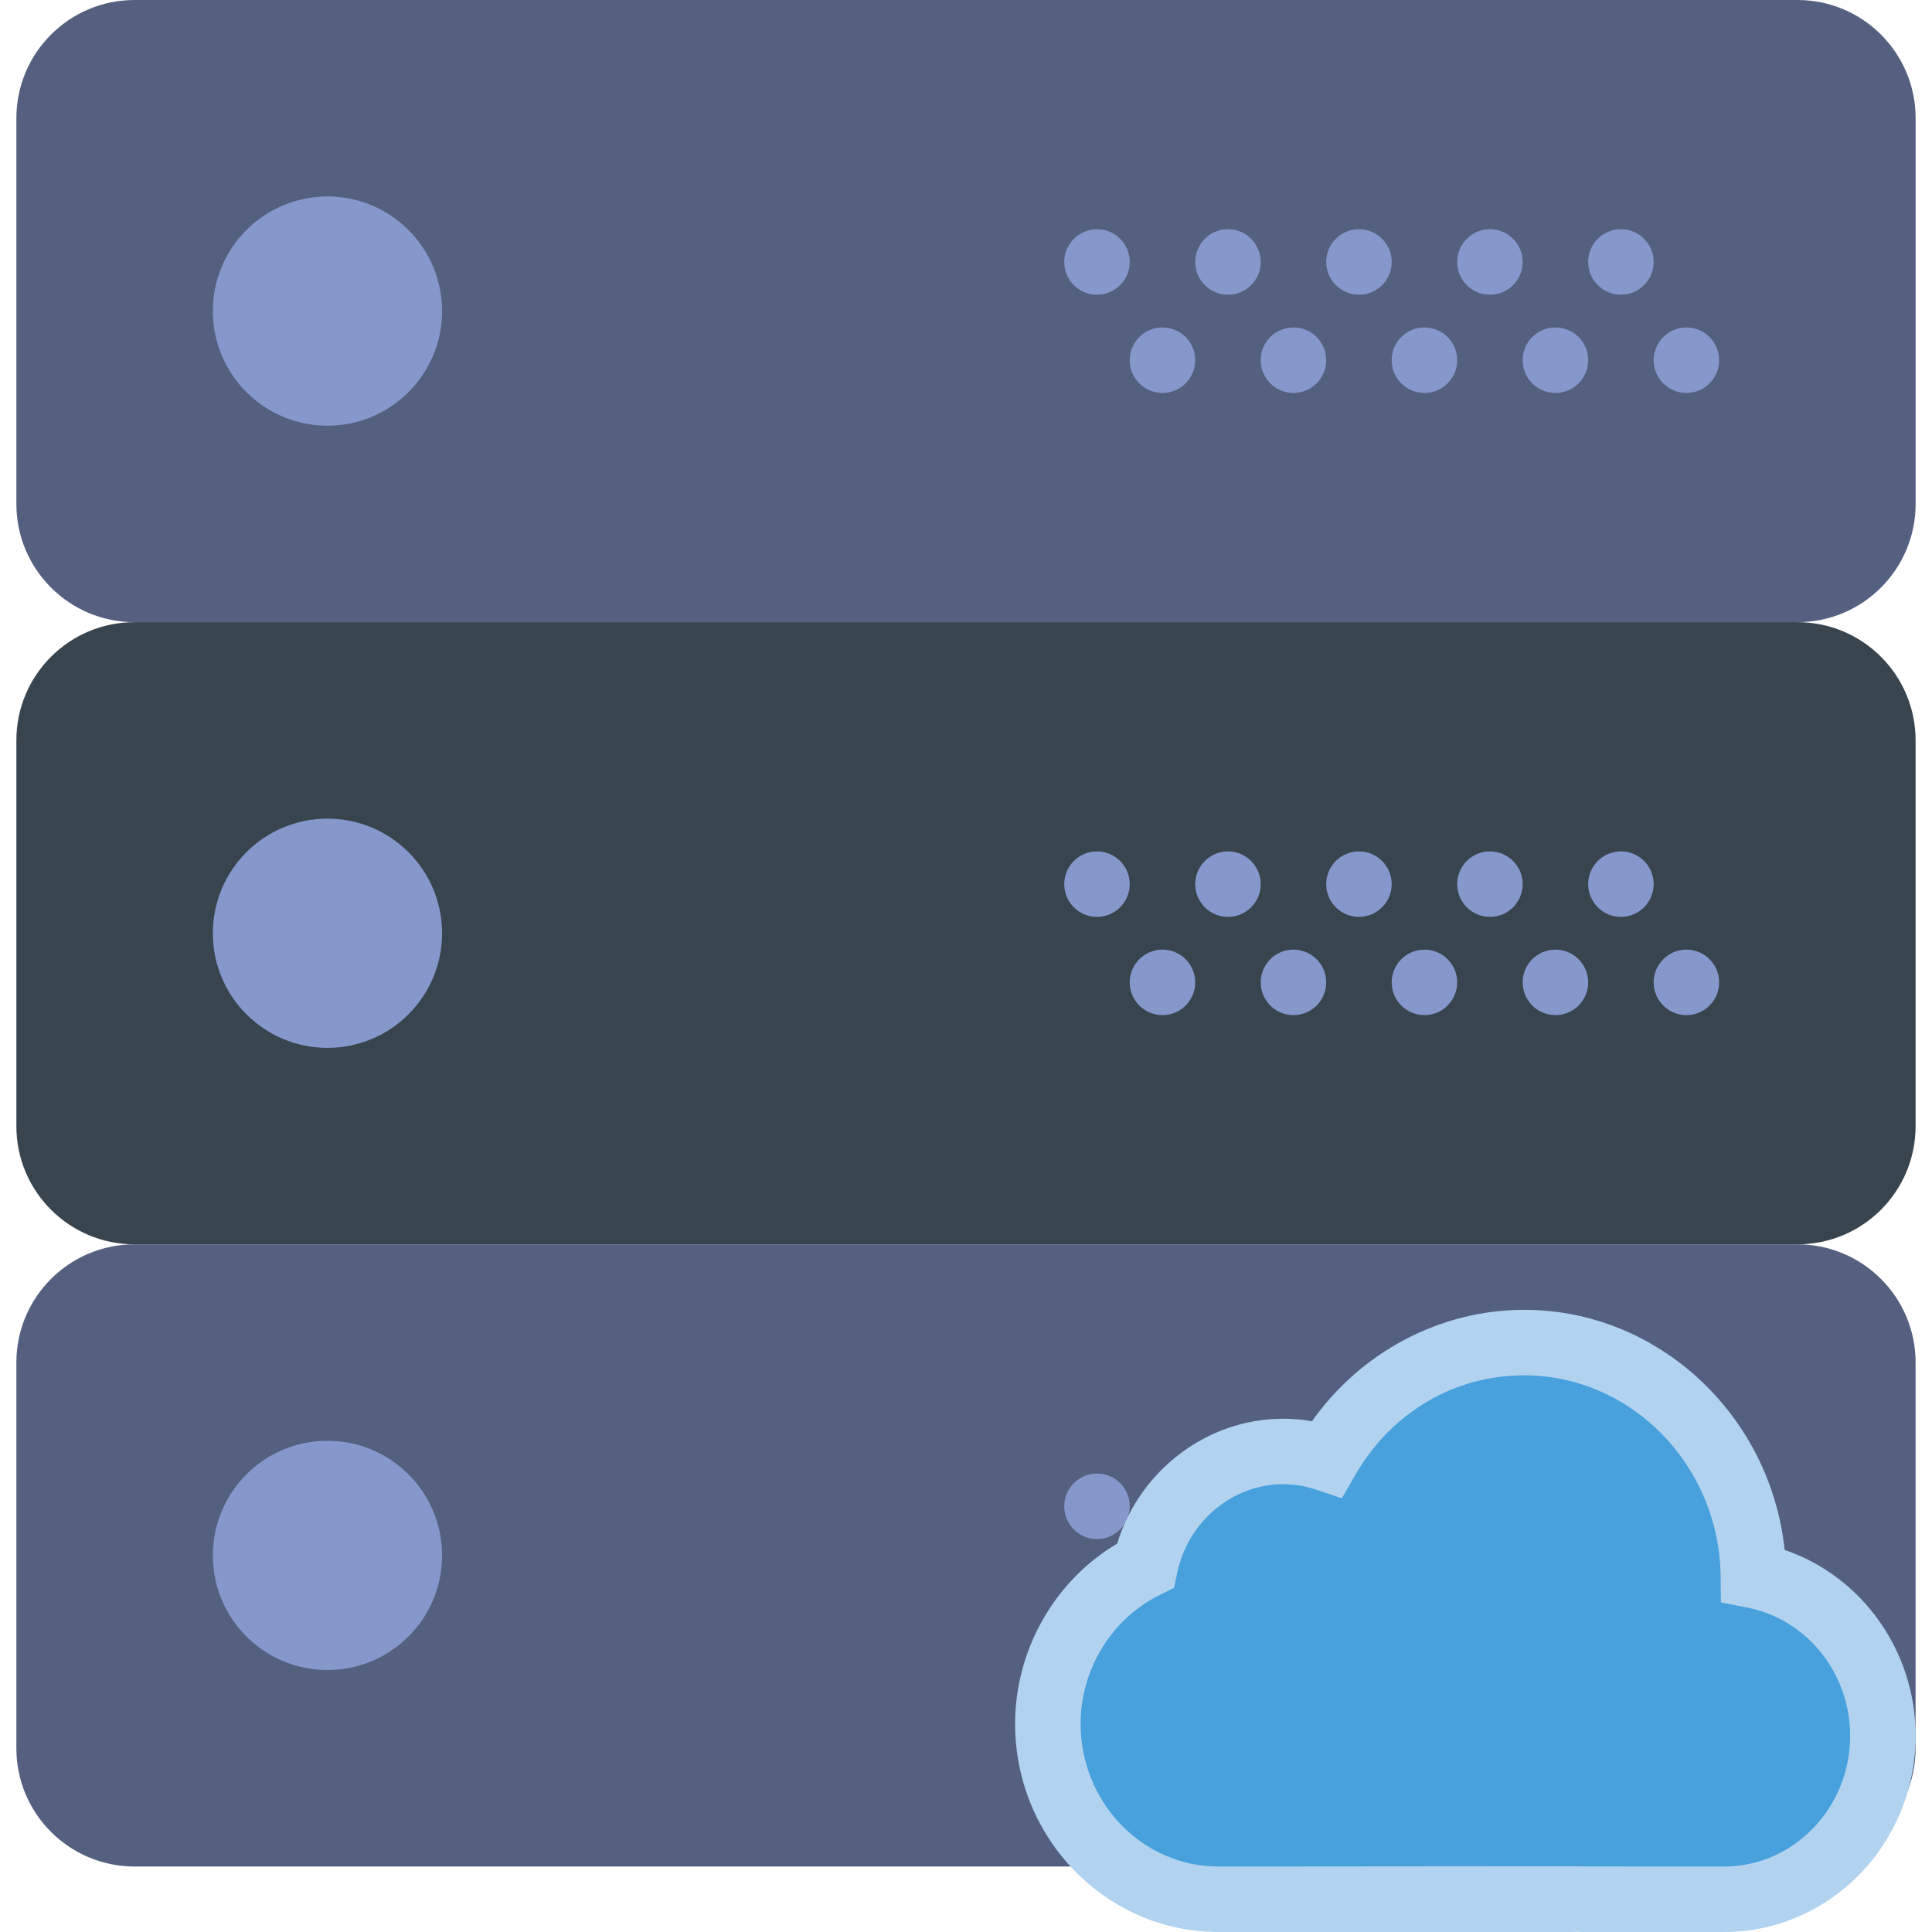
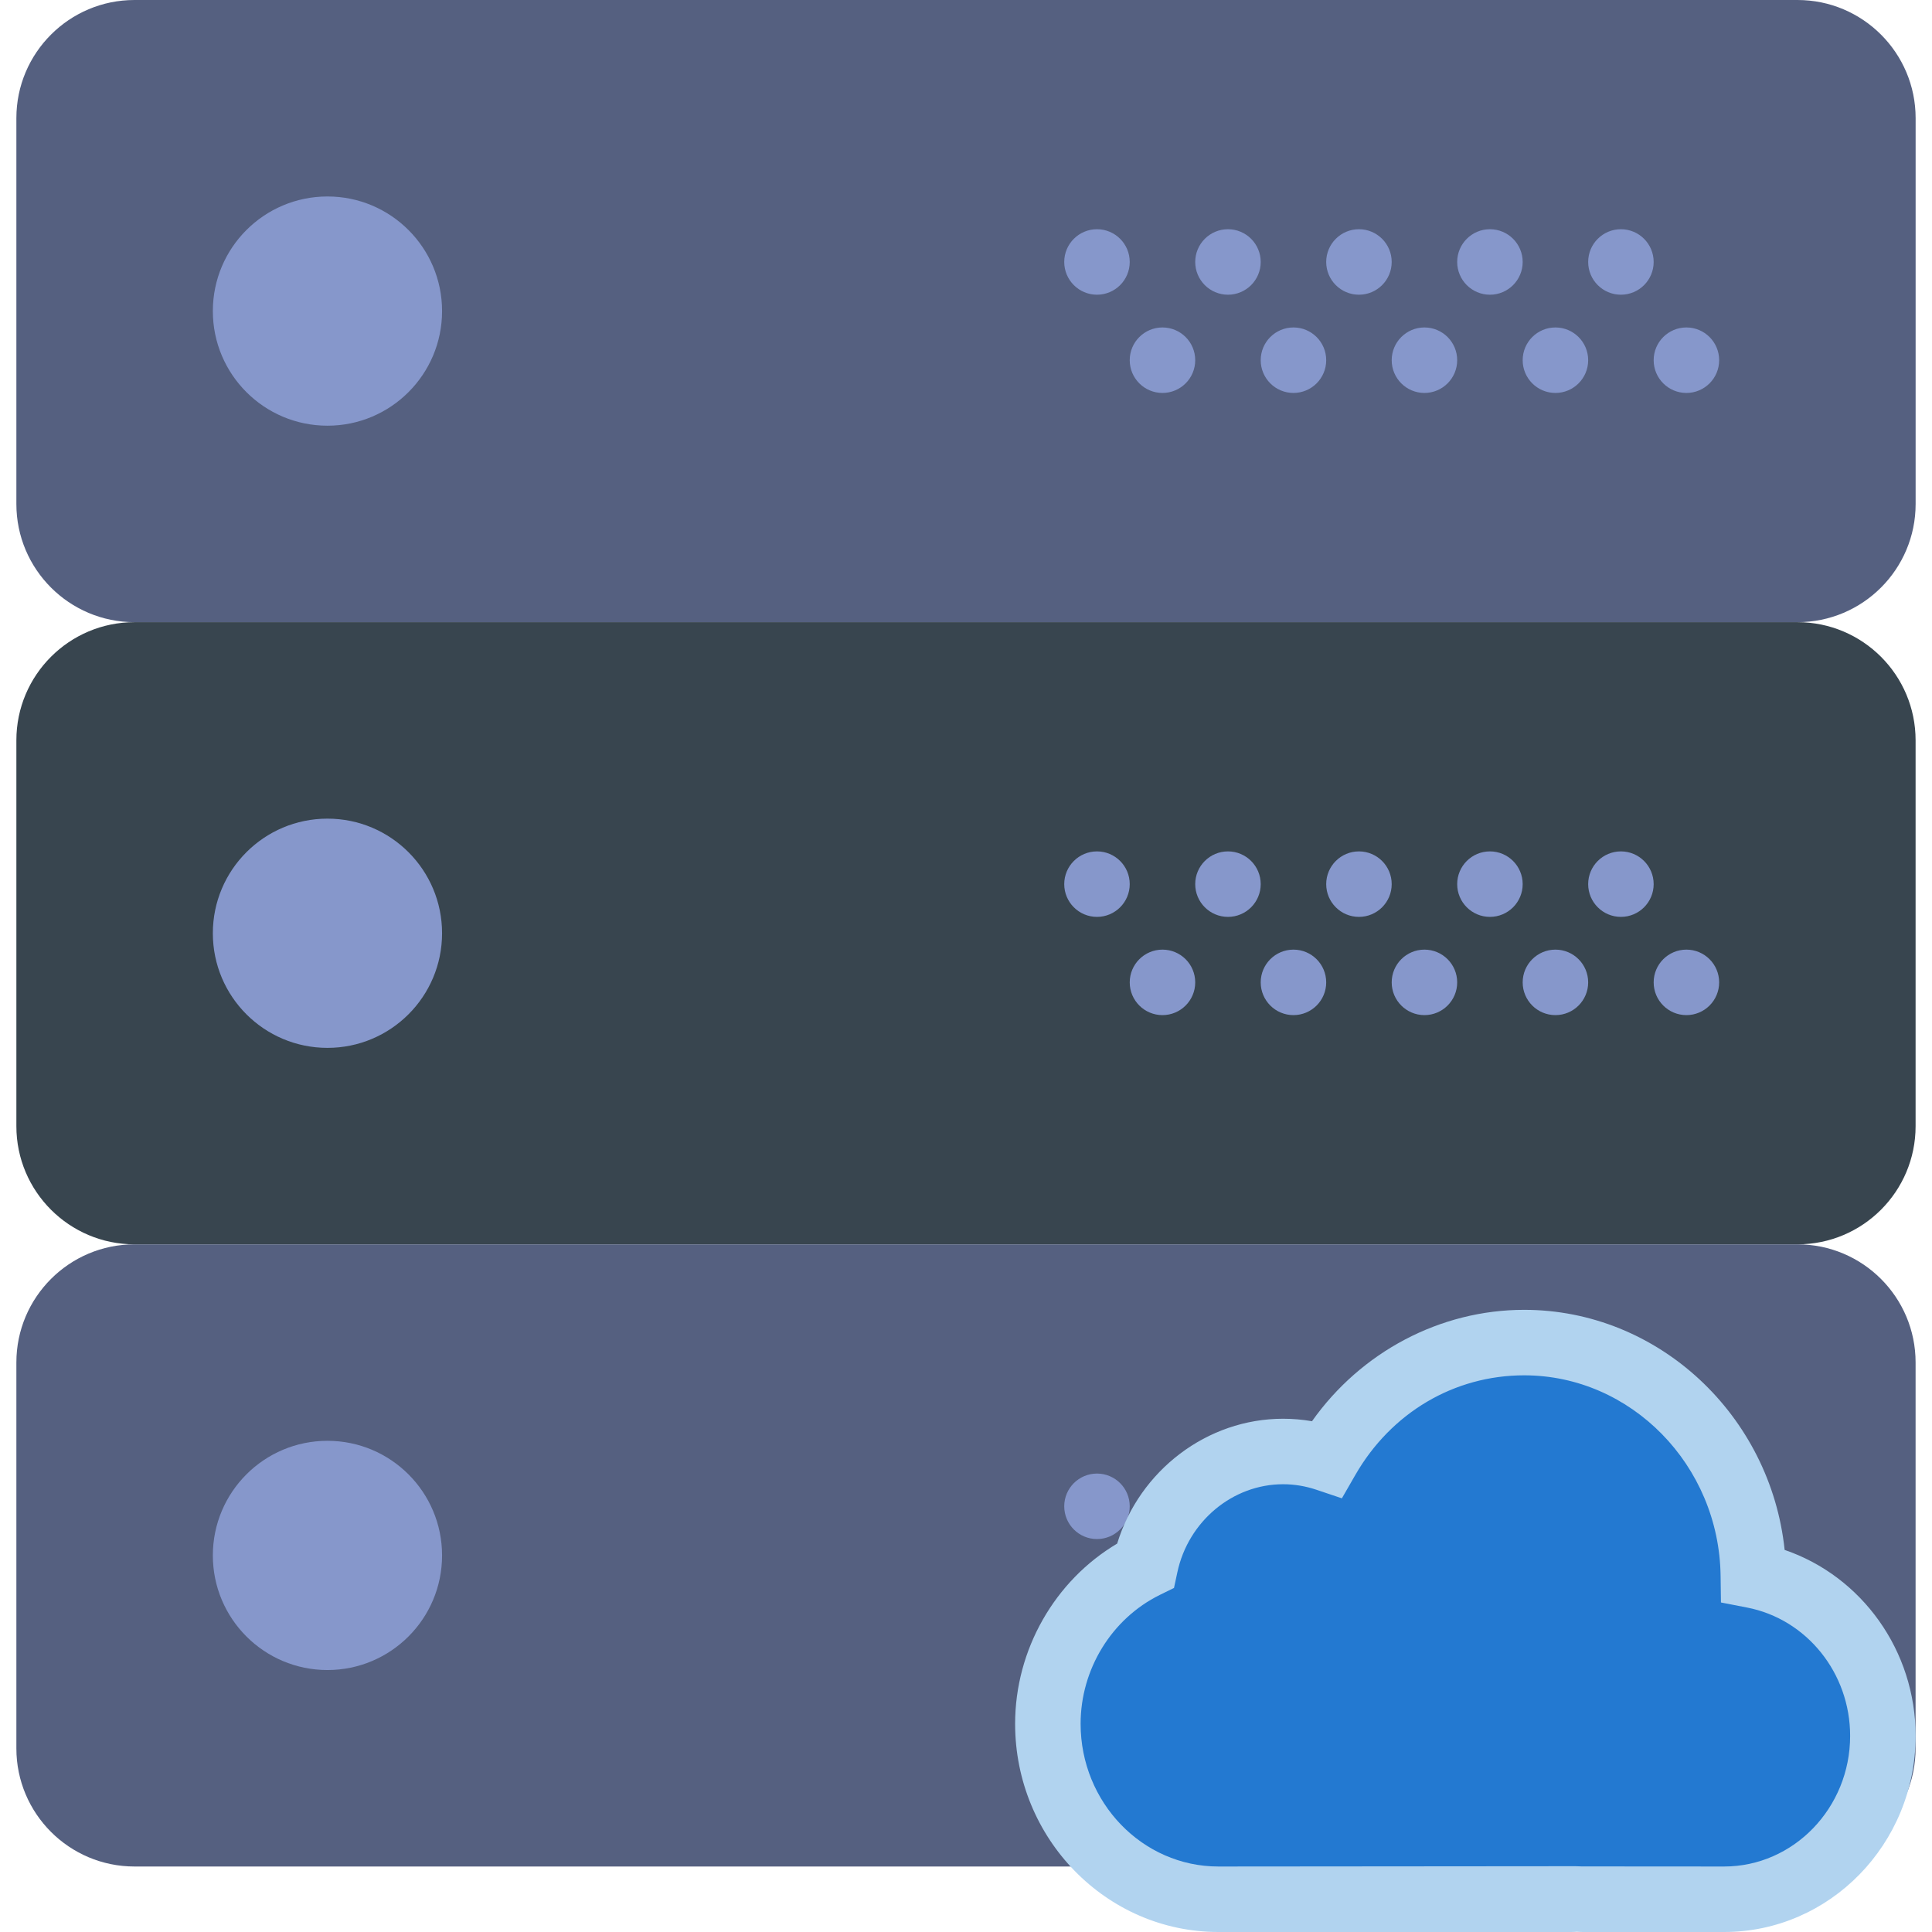
<svg xmlns="http://www.w3.org/2000/svg" version="1.1" id="Capa_1" x="0px" y="0px" viewBox="0 0 59 59" style="enable-background:new 0 0 59 59;" xml:space="preserve">
  <g>
    <g>
      <path style="fill:#556080;" d="M54.892,19H4.108C2.116,19,0.5,17.384,0.5,15.392V3.608C0.5,1.616,2.116,0,4.108,0h50.783    C56.884,0,58.5,1.616,58.5,3.608v11.783C58.5,17.384,56.884,19,54.892,19z" />
      <path style="fill:#38454F;" d="M54.892,38H4.108C2.116,38,0.5,36.384,0.5,34.392V22.608C0.5,20.616,2.116,19,4.108,19h50.783    c1.993,0,3.608,1.616,3.608,3.608v11.783C58.5,36.384,56.884,38,54.892,38z" />
      <path style="fill:#556080;" d="M54.892,57H4.108C2.116,57,0.5,55.384,0.5,53.392V41.608C0.5,39.616,2.116,38,4.108,38h50.783    c1.993,0,3.608,1.616,3.608,3.608v11.783C58.5,55.384,56.884,57,54.892,57z" />
      <circle style="fill:#8697CB;" cx="10" cy="9.5" r="3.5" />
      <circle style="fill:#8697CB;" cx="49.5" cy="8" r="1" />
      <circle style="fill:#8697CB;" cx="45.5" cy="8" r="1" />
      <circle style="fill:#8697CB;" cx="51.5" cy="11" r="1" />
      <circle style="fill:#8697CB;" cx="47.5" cy="11" r="1" />
      <circle style="fill:#8697CB;" cx="41.5" cy="8" r="1" />
      <circle style="fill:#8697CB;" cx="43.5" cy="11" r="1" />
      <circle style="fill:#8697CB;" cx="37.5" cy="8" r="1" />
      <circle style="fill:#8697CB;" cx="39.5" cy="11" r="1" />
      <circle style="fill:#8697CB;" cx="33.5" cy="8" r="1" />
      <circle style="fill:#8697CB;" cx="35.5" cy="11" r="1" />
      <circle style="fill:#8697CB;" cx="10" cy="28.5" r="3.5" />
      <circle style="fill:#8697CB;" cx="49.5" cy="27" r="1" />
      <circle style="fill:#8697CB;" cx="45.5" cy="27" r="1" />
      <circle style="fill:#8697CB;" cx="51.5" cy="30" r="1" />
      <circle style="fill:#8697CB;" cx="47.5" cy="30" r="1" />
      <circle style="fill:#8697CB;" cx="41.5" cy="27" r="1" />
      <circle style="fill:#8697CB;" cx="43.5" cy="30" r="1" />
      <circle style="fill:#8697CB;" cx="37.5" cy="27" r="1" />
      <circle style="fill:#8697CB;" cx="39.5" cy="30" r="1" />
      <circle style="fill:#8697CB;" cx="33.5" cy="27" r="1" />
      <circle style="fill:#8697CB;" cx="35.5" cy="30" r="1" />
      <circle style="fill:#8697CB;" cx="10" cy="47.5" r="3.5" />
      <circle style="fill:#8697CB;" cx="49.5" cy="46" r="1" />
      <circle style="fill:#8697CB;" cx="45.5" cy="46" r="1" />
      <circle style="fill:#8697CB;" cx="51.5" cy="49" r="1" />
      <circle style="fill:#8697CB;" cx="47.5" cy="49" r="1" />
      <circle style="fill:#8697CB;" cx="41.5" cy="46" r="1" />
      <circle style="fill:#8697CB;" cx="43.5" cy="49" r="1" />
      <circle style="fill:#8697CB;" cx="37.5" cy="46" r="1" />
      <circle style="fill:#8697CB;" cx="39.5" cy="49" r="1" />
      <circle style="fill:#8697CB;" cx="33.5" cy="46" r="1" />
      <circle style="fill:#8697CB;" cx="35.5" cy="49" r="1" />
    </g>
    <g>
      <g>
-         <path style="fill:#48A0DC;" d="M53.545,48.111C53.494,44.175,50.382,41,46.546,41c-2.568,0-4.806,1.426-6.025,3.546     c-0.421-0.141-0.87-0.22-1.337-0.22c-2.063,0-3.785,1.492-4.208,3.484C33.221,48.675,32,50.516,32,52.641     C32,55.589,34.343,58,37.208,58h10.775c0.061,0,0.119-0.007,0.18-0.009c0.06,0.002,0.119,0.009,0.18,0.009h4.31     c2.667,0,4.849-2.245,4.849-4.989C57.5,50.581,55.788,48.546,53.545,48.111z" />
+         <path style="fill:#2379D1;" d="M53.545,48.111C53.494,44.175,50.382,41,46.546,41c-2.568,0-4.806,1.426-6.025,3.546     c-0.421-0.141-0.87-0.22-1.337-0.22c-2.063,0-3.785,1.492-4.208,3.484C33.221,48.675,32,50.516,32,52.641     C32,55.589,34.343,58,37.208,58h10.775c0.061,0,0.119-0.007,0.18-0.009c0.06,0.002,0.119,0.009,0.18,0.009h4.31     c2.667,0,4.849-2.245,4.849-4.989C57.5,50.581,55.788,48.546,53.545,48.111z" />
        <path style="fill:#B1D3EF;" d="M52.651,59h-4.31c-0.063,0-0.126-0.004-0.188-0.008C48.106,58.996,48.045,59,47.982,59H37.208     C33.785,59,31,56.147,31,52.642c0-2.262,1.209-4.372,3.116-5.503c0.686-2.235,2.746-3.813,5.066-3.813     c0.296,0,0.592,0.025,0.884,0.076C41.562,41.286,43.98,40,46.546,40c4.102,0,7.524,3.225,7.954,7.332     c2.358,0.806,4,3.079,4,5.679C58.5,56.313,55.876,59,52.651,59z M48.114,56.991l0.186,0.006L52.651,57     c2.122,0,3.849-1.79,3.849-3.989c0-1.917-1.323-3.564-3.146-3.919l-0.799-0.155l-0.011-0.813C52.501,44.747,49.811,42,46.546,42     c-2.135,0-4.063,1.139-5.158,3.045l-0.409,0.711l-0.777-0.261c-0.332-0.112-0.675-0.169-1.019-0.169     c-1.54,0-2.898,1.133-3.229,2.692l-0.102,0.475l-0.435,0.214C33.948,49.432,33,50.976,33,52.642C33,55.045,34.888,57,37.208,57     L48.114,56.991z" />
      </g>
    </g>
  </g>
  <g>
</g>
  <g>
</g>
  <g>
</g>
  <g>
</g>
  <g>
</g>
  <g>
</g>
  <g>
</g>
  <g>
</g>
  <g>
</g>
  <g>
</g>
  <g>
</g>
  <g>
</g>
  <g>
</g>
  <g>
</g>
  <g>
</g>
</svg>
